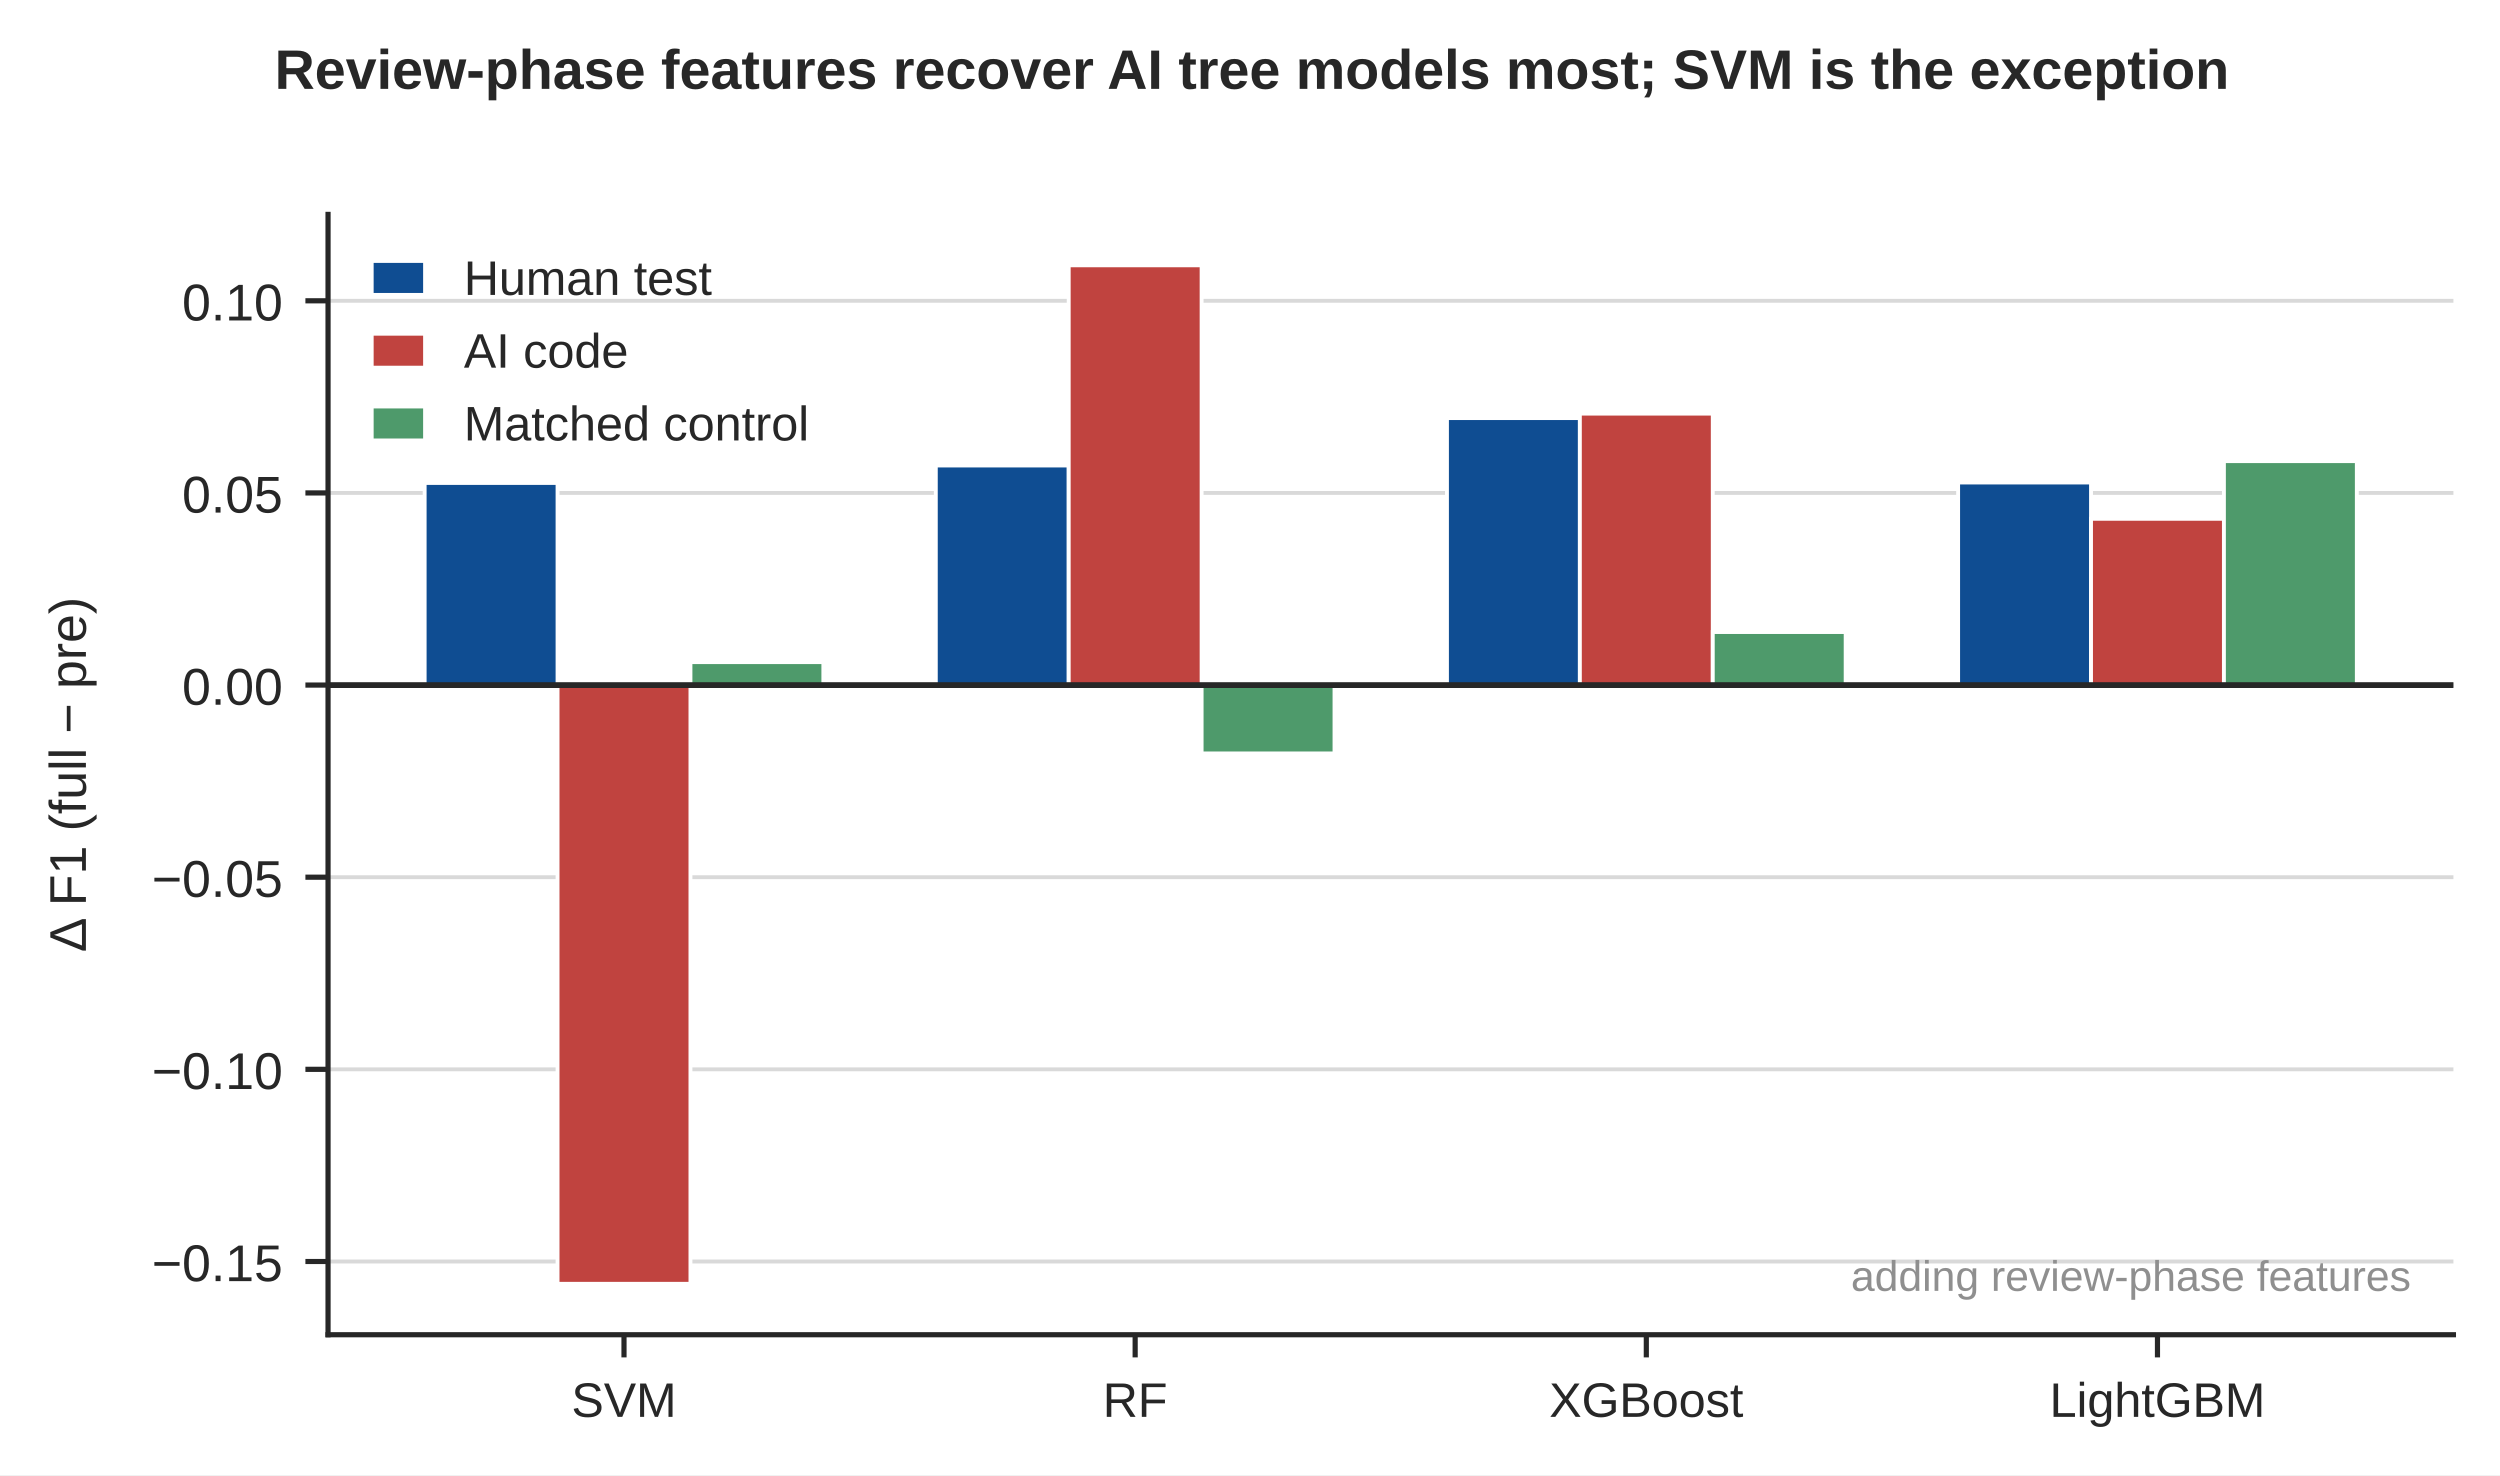
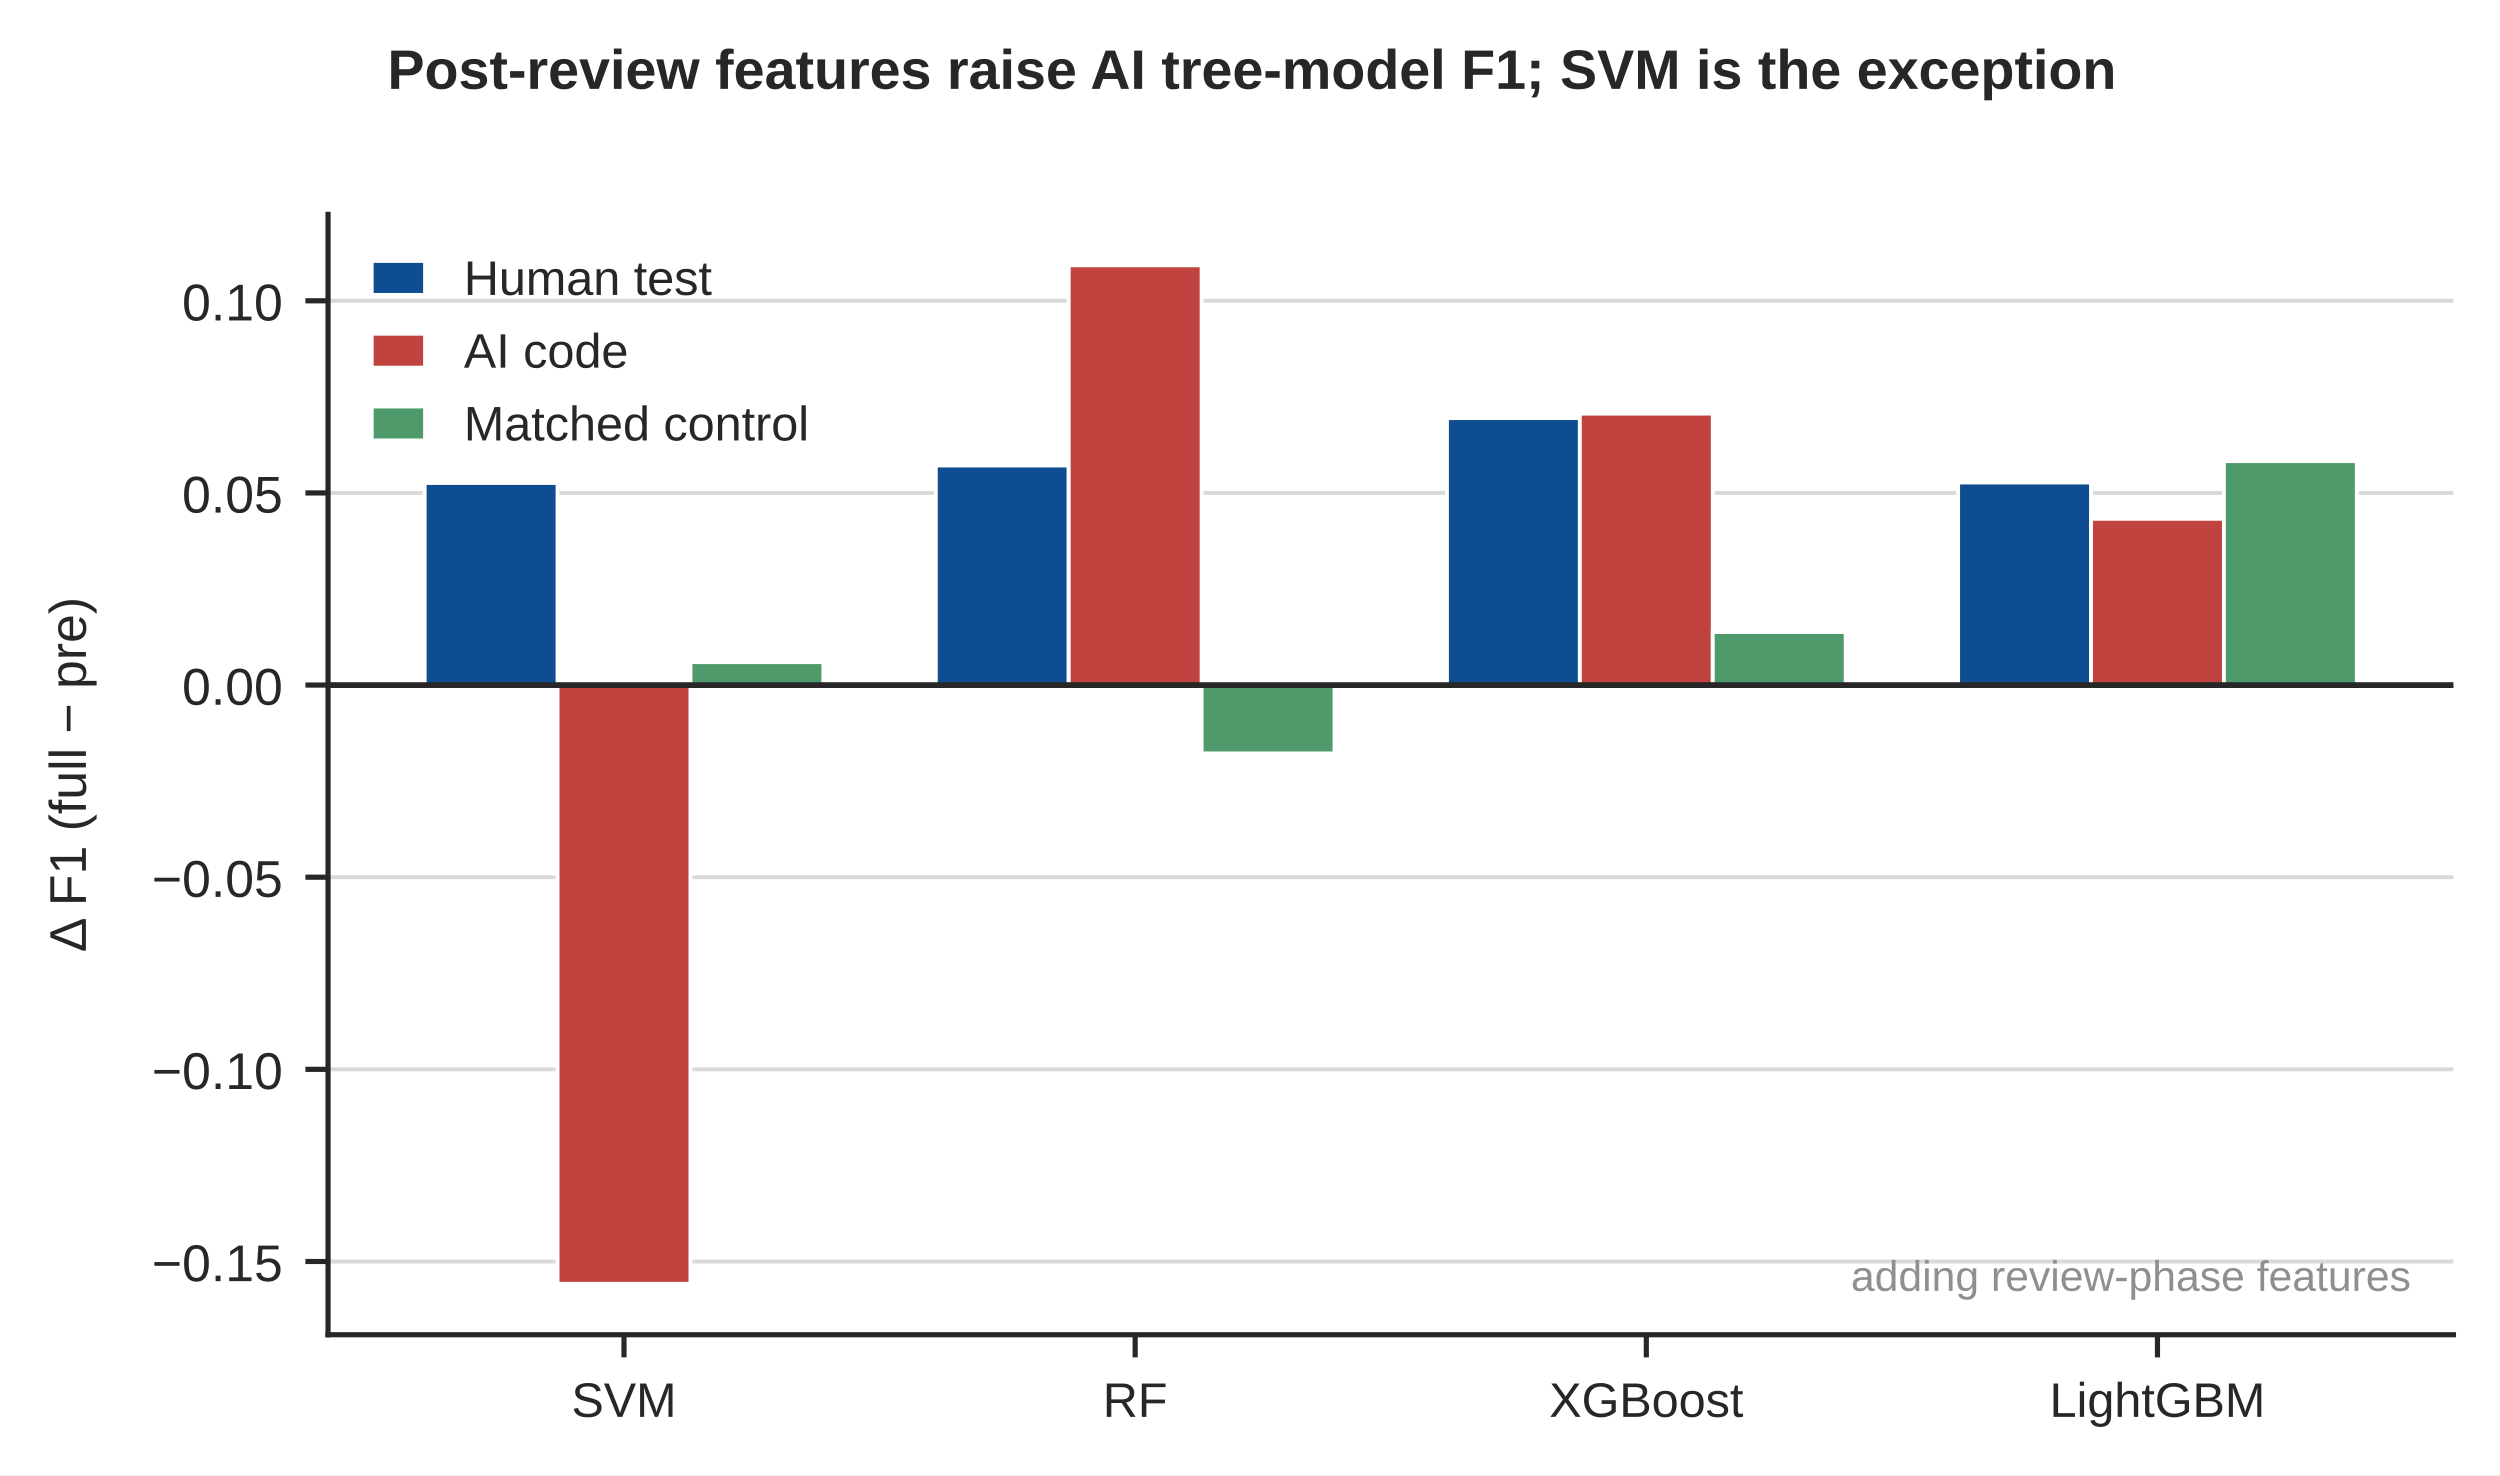
<svg xmlns="http://www.w3.org/2000/svg" xmlns:xlink="http://www.w3.org/1999/xlink" width="386.515pt" height="228.059pt" viewBox="0 0 386.515 228.059" version="1.1">
  <defs>
    <style type="text/css">*{stroke-linejoin: round; stroke-linecap: butt}</style>
  </defs>
  <g id="figure_1">
    <g id="patch_1">
      <path d="M 0 228.059  L 386.515 228.059  L 386.515 0  L 0 0  z " style="fill: #ffffff" />
    </g>
    <g id="axes_1">
      <g id="patch_2">
        <path d="M 50.717 206.358  L 379.315 206.358  L 379.315 33.146  L 50.717 33.146  z " style="fill: #ffffff" />
      </g>
      <g id="matplotlib.axis_1">
        <g id="xtick_1">
          <g id="line2d_1">
            <defs>
-               <path id="md22f646bdd" d="M 0 0  L 0 3.5  " style="stroke: #272727; stroke-width: 0.8" />
+               <path id="m33f93f37ad" d="M 0 0  L 0 3.5  " style="stroke: #272727; stroke-width: 0.8" />
            </defs>
            <g>
-               <use xlink:href="#md22f646bdd" x="96.474" y="206.358" style="fill: #272727; stroke: #272727; stroke-width: 0.8" />
+               <use xlink:href="#m33f93f37ad" x="96.474" y="206.358" style="fill: #272727; stroke: #272727; stroke-width: 0.8" />
            </g>
          </g>
          <g id="text_1">
            <text style="font-size: 7.5px; font-family: 'Arial', 'DejaVu Sans', 'Liberation Sans', sans-serif; text-anchor: middle; fill: #272727" x="96.474" y="219.056" transform="rotate(-0 96.47405 219.0565)">SVM</text>
          </g>
        </g>
        <g id="xtick_2">
          <g id="line2d_2">
            <g>
-               <use xlink:href="#md22f646bdd" x="175.502" y="206.358" style="fill: #272727; stroke: #272727; stroke-width: 0.8" />
+               <use xlink:href="#m33f93f37ad" x="175.502" y="206.358" style="fill: #272727; stroke: #272727; stroke-width: 0.8" />
            </g>
          </g>
          <g id="text_2">
            <text style="font-size: 7.5px; font-family: 'Arial', 'DejaVu Sans', 'Liberation Sans', sans-serif; text-anchor: middle; fill: #272727" x="175.502" y="219.056" transform="rotate(-0 175.502 219.0565)">RF</text>
          </g>
        </g>
        <g id="xtick_3">
          <g id="line2d_3">
            <g>
-               <use xlink:href="#md22f646bdd" x="254.53" y="206.358" style="fill: #272727; stroke: #272727; stroke-width: 0.8" />
+               <use xlink:href="#m33f93f37ad" x="254.53" y="206.358" style="fill: #272727; stroke: #272727; stroke-width: 0.8" />
            </g>
          </g>
          <g id="text_3">
            <text style="font-size: 7.5px; font-family: 'Arial', 'DejaVu Sans', 'Liberation Sans', sans-serif; text-anchor: middle; fill: #272727" x="254.53" y="219.056" transform="rotate(-0 254.5299 219.0565)">XGBoost</text>
          </g>
        </g>
        <g id="xtick_4">
          <g id="line2d_4">
            <g>
-               <use xlink:href="#md22f646bdd" x="333.558" y="206.358" style="fill: #272727; stroke: #272727; stroke-width: 0.8" />
+               <use xlink:href="#m33f93f37ad" x="333.558" y="206.358" style="fill: #272727; stroke: #272727; stroke-width: 0.8" />
            </g>
          </g>
          <g id="text_4">
            <text style="font-size: 7.5px; font-family: 'Arial', 'DejaVu Sans', 'Liberation Sans', sans-serif; text-anchor: middle; fill: #272727" x="333.558" y="219.057" transform="rotate(-0 333.5578 219.0571)">LightGBM</text>
          </g>
        </g>
      </g>
      <g id="matplotlib.axis_2">
        <g id="ytick_1">
          <g id="line2d_5">
-             <path d="M 50.717 195.034  L 379.315 195.034  " clip-path="url(#pdc728ef7f4)" style="fill: none; stroke: #d9d9d9; stroke-width: 0.6; stroke-linecap: square" />
+             <path d="M 50.717 195.034  L 379.315 195.034  " clip-path="url(#p4b3f1e3b5b)" style="fill: none; stroke: #d9d9d9; stroke-width: 0.6; stroke-linecap: square" />
          </g>
          <g id="line2d_6">
            <defs>
-               <path id="m481cfc6f81" d="M 0 0  L -3.5 0  " style="stroke: #272727; stroke-width: 0.8" />
+               <path id="m2091edae5f" d="M 0 0  L -3.5 0  " style="stroke: #272727; stroke-width: 0.8" />
            </defs>
            <g>
-               <use xlink:href="#m481cfc6f81" x="50.717" y="195.034" style="fill: #272727; stroke: #272727; stroke-width: 0.8" />
+               <use xlink:href="#m2091edae5f" x="50.717" y="195.034" style="fill: #272727; stroke: #272727; stroke-width: 0.8" />
            </g>
          </g>
          <g id="text_5">
            <text style="font-size: 8px; font-family: 'Arial', 'DejaVu Sans', 'Liberation Sans', sans-serif; text-anchor: end; fill: #272727" x="43.717" y="198.073" transform="rotate(-0 43.71688 198.0729)">−0.15</text>
          </g>
        </g>
        <g id="ytick_2">
          <g id="line2d_7">
-             <path d="M 50.717 165.328  L 379.315 165.328  " clip-path="url(#pdc728ef7f4)" style="fill: none; stroke: #d9d9d9; stroke-width: 0.6; stroke-linecap: square" />
+             <path d="M 50.717 165.328  L 379.315 165.328  " clip-path="url(#p4b3f1e3b5b)" style="fill: none; stroke: #d9d9d9; stroke-width: 0.6; stroke-linecap: square" />
          </g>
          <g id="line2d_8">
            <g>
-               <use xlink:href="#m481cfc6f81" x="50.717" y="165.328" style="fill: #272727; stroke: #272727; stroke-width: 0.8" />
+               <use xlink:href="#m2091edae5f" x="50.717" y="165.328" style="fill: #272727; stroke: #272727; stroke-width: 0.8" />
            </g>
          </g>
          <g id="text_6">
            <text style="font-size: 8px; font-family: 'Arial', 'DejaVu Sans', 'Liberation Sans', sans-serif; text-anchor: end; fill: #272727" x="43.717" y="168.367" transform="rotate(-0 43.71688 168.3671)">−0.10</text>
          </g>
        </g>
        <g id="ytick_3">
          <g id="line2d_9">
-             <path d="M 50.717 135.622  L 379.315 135.622  " clip-path="url(#pdc728ef7f4)" style="fill: none; stroke: #d9d9d9; stroke-width: 0.6; stroke-linecap: square" />
+             <path d="M 50.717 135.622  L 379.315 135.622  " clip-path="url(#p4b3f1e3b5b)" style="fill: none; stroke: #d9d9d9; stroke-width: 0.6; stroke-linecap: square" />
          </g>
          <g id="line2d_10">
            <g>
-               <use xlink:href="#m481cfc6f81" x="50.717" y="135.622" style="fill: #272727; stroke: #272727; stroke-width: 0.8" />
+               <use xlink:href="#m2091edae5f" x="50.717" y="135.622" style="fill: #272727; stroke: #272727; stroke-width: 0.8" />
            </g>
          </g>
          <g id="text_7">
            <text style="font-size: 8px; font-family: 'Arial', 'DejaVu Sans', 'Liberation Sans', sans-serif; text-anchor: end; fill: #272727" x="43.717" y="138.661" transform="rotate(-0 43.71688 138.6614)">−0.05</text>
          </g>
        </g>
        <g id="ytick_4">
          <g id="line2d_11">
-             <path d="M 50.717 105.917  L 379.315 105.917  " clip-path="url(#pdc728ef7f4)" style="fill: none; stroke: #d9d9d9; stroke-width: 0.6; stroke-linecap: square" />
+             <path d="M 50.717 105.917  L 379.315 105.917  " clip-path="url(#p4b3f1e3b5b)" style="fill: none; stroke: #d9d9d9; stroke-width: 0.6; stroke-linecap: square" />
          </g>
          <g id="line2d_12">
            <g>
-               <use xlink:href="#m481cfc6f81" x="50.717" y="105.917" style="fill: #272727; stroke: #272727; stroke-width: 0.8" />
+               <use xlink:href="#m2091edae5f" x="50.717" y="105.917" style="fill: #272727; stroke: #272727; stroke-width: 0.8" />
            </g>
          </g>
          <g id="text_8">
            <text style="font-size: 8px; font-family: 'Arial', 'DejaVu Sans', 'Liberation Sans', sans-serif; text-anchor: end; fill: #272727" x="43.717" y="108.956" transform="rotate(-0 43.71688 108.9556)">0.00</text>
          </g>
        </g>
        <g id="ytick_5">
          <g id="line2d_13">
-             <path d="M 50.717 76.211  L 379.315 76.211  " clip-path="url(#pdc728ef7f4)" style="fill: none; stroke: #d9d9d9; stroke-width: 0.6; stroke-linecap: square" />
+             <path d="M 50.717 76.211  L 379.315 76.211  " clip-path="url(#p4b3f1e3b5b)" style="fill: none; stroke: #d9d9d9; stroke-width: 0.6; stroke-linecap: square" />
          </g>
          <g id="line2d_14">
            <g>
-               <use xlink:href="#m481cfc6f81" x="50.717" y="76.211" style="fill: #272727; stroke: #272727; stroke-width: 0.8" />
+               <use xlink:href="#m2091edae5f" x="50.717" y="76.211" style="fill: #272727; stroke: #272727; stroke-width: 0.8" />
            </g>
          </g>
          <g id="text_9">
            <text style="font-size: 8px; font-family: 'Arial', 'DejaVu Sans', 'Liberation Sans', sans-serif; text-anchor: end; fill: #272727" x="43.717" y="79.25" transform="rotate(-0 43.71688 79.24987)">0.05</text>
          </g>
        </g>
        <g id="ytick_6">
          <g id="line2d_15">
-             <path d="M 50.717 46.505  L 379.315 46.505  " clip-path="url(#pdc728ef7f4)" style="fill: none; stroke: #d9d9d9; stroke-width: 0.6; stroke-linecap: square" />
+             <path d="M 50.717 46.505  L 379.315 46.505  " clip-path="url(#p4b3f1e3b5b)" style="fill: none; stroke: #d9d9d9; stroke-width: 0.6; stroke-linecap: square" />
          </g>
          <g id="line2d_16">
            <g>
-               <use xlink:href="#m481cfc6f81" x="50.717" y="46.505" style="fill: #272727; stroke: #272727; stroke-width: 0.8" />
+               <use xlink:href="#m2091edae5f" x="50.717" y="46.505" style="fill: #272727; stroke: #272727; stroke-width: 0.8" />
            </g>
          </g>
          <g id="text_10">
            <text style="font-size: 8px; font-family: 'Arial', 'DejaVu Sans', 'Liberation Sans', sans-serif; text-anchor: end; fill: #272727" x="43.717" y="49.544" transform="rotate(-0 43.71688 49.54412)">0.10</text>
          </g>
        </g>
        <g id="text_11">
          <text style="font-size: 8px; font-family: 'Arial', 'DejaVu Sans', 'Liberation Sans', sans-serif; text-anchor: middle; fill: #272727" x="13.279" y="119.752" transform="rotate(-90 13.27875 119.7521)">Δ F1  (full − pre)</text>
        </g>
      </g>
      <g id="patch_3">
        <path d="M 50.717 206.358  L 50.717 33.146  " style="fill: none; stroke: #272727; stroke-width: 0.8; stroke-linejoin: miter; stroke-linecap: square" />
      </g>
      <g id="patch_4">
        <path d="M 50.717 206.358  L 379.315 206.358  " style="fill: none; stroke: #272727; stroke-width: 0.8; stroke-linejoin: miter; stroke-linecap: square" />
      </g>
      <g id="patch_5">
-         <path d="M 65.653 105.917  L 86.2 105.917  L 86.2 74.669  L 65.653 74.669  z " clip-path="url(#pdc728ef7f4)" style="fill: #0f4d92; stroke: #ffffff; stroke-width: 0.6; stroke-linejoin: miter" />
+         <path d="M 65.653 105.917  L 86.2 105.917  L 86.2 74.669  L 65.653 74.669  z " clip-path="url(#p4b3f1e3b5b)" style="fill: #0f4d92; stroke: #ffffff; stroke-width: 0.6; stroke-linejoin: miter" />
      </g>
      <g id="patch_6">
-         <path d="M 144.681 105.917  L 165.228 105.917  L 165.228 71.969  L 144.681 71.969  z " clip-path="url(#pdc728ef7f4)" style="fill: #0f4d92; stroke: #ffffff; stroke-width: 0.6; stroke-linejoin: miter" />
+         <path d="M 144.681 105.917  L 165.228 105.917  L 165.228 71.969  L 144.681 71.969  z " clip-path="url(#p4b3f1e3b5b)" style="fill: #0f4d92; stroke: #ffffff; stroke-width: 0.6; stroke-linejoin: miter" />
      </g>
      <g id="patch_7">
-         <path d="M 223.709 105.917  L 244.256 105.917  L 244.256 64.64  L 223.709 64.64  z " clip-path="url(#pdc728ef7f4)" style="fill: #0f4d92; stroke: #ffffff; stroke-width: 0.6; stroke-linejoin: miter" />
+         <path d="M 223.709 105.917  L 244.256 105.917  L 244.256 64.64  L 223.709 64.64  z " clip-path="url(#p4b3f1e3b5b)" style="fill: #0f4d92; stroke: #ffffff; stroke-width: 0.6; stroke-linejoin: miter" />
      </g>
      <g id="patch_8">
-         <path d="M 302.737 105.917  L 323.284 105.917  L 323.284 74.598  L 302.737 74.598  z " clip-path="url(#pdc728ef7f4)" style="fill: #0f4d92; stroke: #ffffff; stroke-width: 0.6; stroke-linejoin: miter" />
+         <path d="M 302.737 105.917  L 323.284 105.917  L 323.284 74.598  L 302.737 74.598  z " clip-path="url(#p4b3f1e3b5b)" style="fill: #0f4d92; stroke: #ffffff; stroke-width: 0.6; stroke-linejoin: miter" />
      </g>
      <g id="patch_9">
-         <path d="M 86.2 105.917  L 106.748 105.917  L 106.748 198.485  L 86.2 198.485  z " clip-path="url(#pdc728ef7f4)" style="fill: #c0433f; stroke: #ffffff; stroke-width: 0.6; stroke-linejoin: miter" />
+         <path d="M 86.2 105.917  L 106.748 105.917  L 106.748 198.485  L 86.2 198.485  z " clip-path="url(#p4b3f1e3b5b)" style="fill: #c0433f; stroke: #ffffff; stroke-width: 0.6; stroke-linejoin: miter" />
      </g>
      <g id="patch_10">
-         <path d="M 165.228 105.917  L 185.776 105.917  L 185.776 41.019  L 165.228 41.019  z " clip-path="url(#pdc728ef7f4)" style="fill: #c0433f; stroke: #ffffff; stroke-width: 0.6; stroke-linejoin: miter" />
+         <path d="M 165.228 105.917  L 185.776 105.917  L 185.776 41.019  L 165.228 41.019  z " clip-path="url(#p4b3f1e3b5b)" style="fill: #c0433f; stroke: #ffffff; stroke-width: 0.6; stroke-linejoin: miter" />
      </g>
      <g id="patch_11">
-         <path d="M 244.256 105.917  L 264.804 105.917  L 264.804 63.949  L 244.256 63.949  z " clip-path="url(#pdc728ef7f4)" style="fill: #c0433f; stroke: #ffffff; stroke-width: 0.6; stroke-linejoin: miter" />
+         <path d="M 244.256 105.917  L 264.804 105.917  L 264.804 63.949  L 244.256 63.949  z " clip-path="url(#p4b3f1e3b5b)" style="fill: #c0433f; stroke: #ffffff; stroke-width: 0.6; stroke-linejoin: miter" />
      </g>
      <g id="patch_12">
-         <path d="M 323.284 105.917  L 343.831 105.917  L 343.831 80.21  L 323.284 80.21  z " clip-path="url(#pdc728ef7f4)" style="fill: #c0433f; stroke: #ffffff; stroke-width: 0.6; stroke-linejoin: miter" />
+         <path d="M 323.284 105.917  L 343.831 105.917  L 343.831 80.21  L 323.284 80.21  z " clip-path="url(#p4b3f1e3b5b)" style="fill: #c0433f; stroke: #ffffff; stroke-width: 0.6; stroke-linejoin: miter" />
      </g>
      <g id="patch_13">
-         <path d="M 106.748 105.917  L 127.295 105.917  L 127.295 102.37  L 106.748 102.37  z " clip-path="url(#pdc728ef7f4)" style="fill: #4e9a6b; stroke: #ffffff; stroke-width: 0.6; stroke-linejoin: miter" />
+         <path d="M 106.748 105.917  L 127.295 105.917  L 127.295 102.37  L 106.748 102.37  z " clip-path="url(#p4b3f1e3b5b)" style="fill: #4e9a6b; stroke: #ffffff; stroke-width: 0.6; stroke-linejoin: miter" />
      </g>
      <g id="patch_14">
-         <path d="M 185.776 105.917  L 206.323 105.917  L 206.323 116.485  L 185.776 116.485  z " clip-path="url(#pdc728ef7f4)" style="fill: #4e9a6b; stroke: #ffffff; stroke-width: 0.6; stroke-linejoin: miter" />
+         <path d="M 185.776 105.917  L 206.323 105.917  L 206.323 116.485  L 185.776 116.485  z " clip-path="url(#p4b3f1e3b5b)" style="fill: #4e9a6b; stroke: #ffffff; stroke-width: 0.6; stroke-linejoin: miter" />
      </g>
      <g id="patch_15">
-         <path d="M 264.804 105.917  L 285.351 105.917  L 285.351 97.716  L 264.804 97.716  z " clip-path="url(#pdc728ef7f4)" style="fill: #4e9a6b; stroke: #ffffff; stroke-width: 0.6; stroke-linejoin: miter" />
+         <path d="M 264.804 105.917  L 285.351 105.917  L 285.351 97.716  L 264.804 97.716  z " clip-path="url(#p4b3f1e3b5b)" style="fill: #4e9a6b; stroke: #ffffff; stroke-width: 0.6; stroke-linejoin: miter" />
      </g>
      <g id="patch_16">
-         <path d="M 343.831 105.917  L 364.379 105.917  L 364.379 71.295  L 343.831 71.295  z " clip-path="url(#pdc728ef7f4)" style="fill: #4e9a6b; stroke: #ffffff; stroke-width: 0.6; stroke-linejoin: miter" />
+         <path d="M 343.831 105.917  L 364.379 105.917  L 364.379 71.295  L 343.831 71.295  z " clip-path="url(#p4b3f1e3b5b)" style="fill: #4e9a6b; stroke: #ffffff; stroke-width: 0.6; stroke-linejoin: miter" />
      </g>
      <g id="text_12">
        <text style="font-size: 6.6px; font-family: 'Arial', 'DejaVu Sans', 'Liberation Sans', sans-serif; text-anchor: end; fill: #8f8f8f" x="372.743" y="199.576" transform="rotate(-0 372.743 199.5763)">adding review-phase features</text>
      </g>
      <g id="line2d_17">
-         <path d="M 50.717 105.917  L 379.315 105.917  " clip-path="url(#pdc728ef7f4)" style="fill: none; stroke: #272727; stroke-width: 0.9; stroke-linecap: square" />
+         <path d="M 50.717 105.917  L 379.315 105.917  " clip-path="url(#p4b3f1e3b5b)" style="fill: none; stroke: #272727; stroke-width: 0.9; stroke-linecap: square" />
      </g>
      <g id="legend_1">
        <g id="patch_17">
          <path d="M 57.467 45.595  L 65.717 45.595  L 65.717 40.345  L 57.467 40.345  z " style="fill: #0f4d92; stroke: #ffffff; stroke-width: 0.6; stroke-linejoin: miter" />
        </g>
        <g id="text_13">
          <text style="font-size: 7.5px; font-family: 'Arial', 'DejaVu Sans', 'Liberation Sans', sans-serif; text-anchor: start; fill: #272727" x="71.717" y="45.595" transform="rotate(-0 71.71688 45.59484)">Human test</text>
        </g>
        <g id="patch_18">
          <path d="M 57.467 56.845  L 65.717 56.845  L 65.717 51.595  L 57.467 51.595  z " style="fill: #c0433f; stroke: #ffffff; stroke-width: 0.6; stroke-linejoin: miter" />
        </g>
        <g id="text_14">
          <text style="font-size: 7.5px; font-family: 'Arial', 'DejaVu Sans', 'Liberation Sans', sans-serif; text-anchor: start; fill: #272727" x="71.717" y="56.845" transform="rotate(-0 71.71688 56.84543)">AI code</text>
        </g>
        <g id="patch_19">
          <path d="M 57.467 68.096  L 65.717 68.096  L 65.717 62.846  L 57.467 62.846  z " style="fill: #4e9a6b; stroke: #ffffff; stroke-width: 0.6; stroke-linejoin: miter" />
        </g>
        <g id="text_15">
          <text style="font-size: 7.5px; font-family: 'Arial', 'DejaVu Sans', 'Liberation Sans', sans-serif; text-anchor: start; fill: #272727" x="71.717" y="68.096" transform="rotate(-0 71.71688 68.09602)">Matched control</text>
        </g>
      </g>
    </g>
    <g id="text_16">
-       <text style="font-weight: 700; font-size: 8.6px; font-family: 'Arial', 'DejaVu Sans', 'Liberation Sans', sans-serif; text-anchor: middle; fill: #272727" x="193.555" y="13.735" transform="rotate(-0 193.555 13.73466)">Review-phase features recover AI tree models most; SVM is the exception</text>
+       <text style="font-weight: 700; font-size: 8.6px; font-family: 'Arial', 'DejaVu Sans', 'Liberation Sans', sans-serif; text-anchor: middle; fill: #272727" x="193.555" y="13.735" transform="rotate(-0 193.555 13.73466)">Post-review features raise AI tree-model F1; SVM is the exception</text>
    </g>
  </g>
  <defs>
-     <clipPath id="pdc728ef7f4">
+     <clipPath id="p4b3f1e3b5b">
      <rect x="50.717" y="33.146" width="328.598" height="173.212" />
    </clipPath>
  </defs>
</svg>
